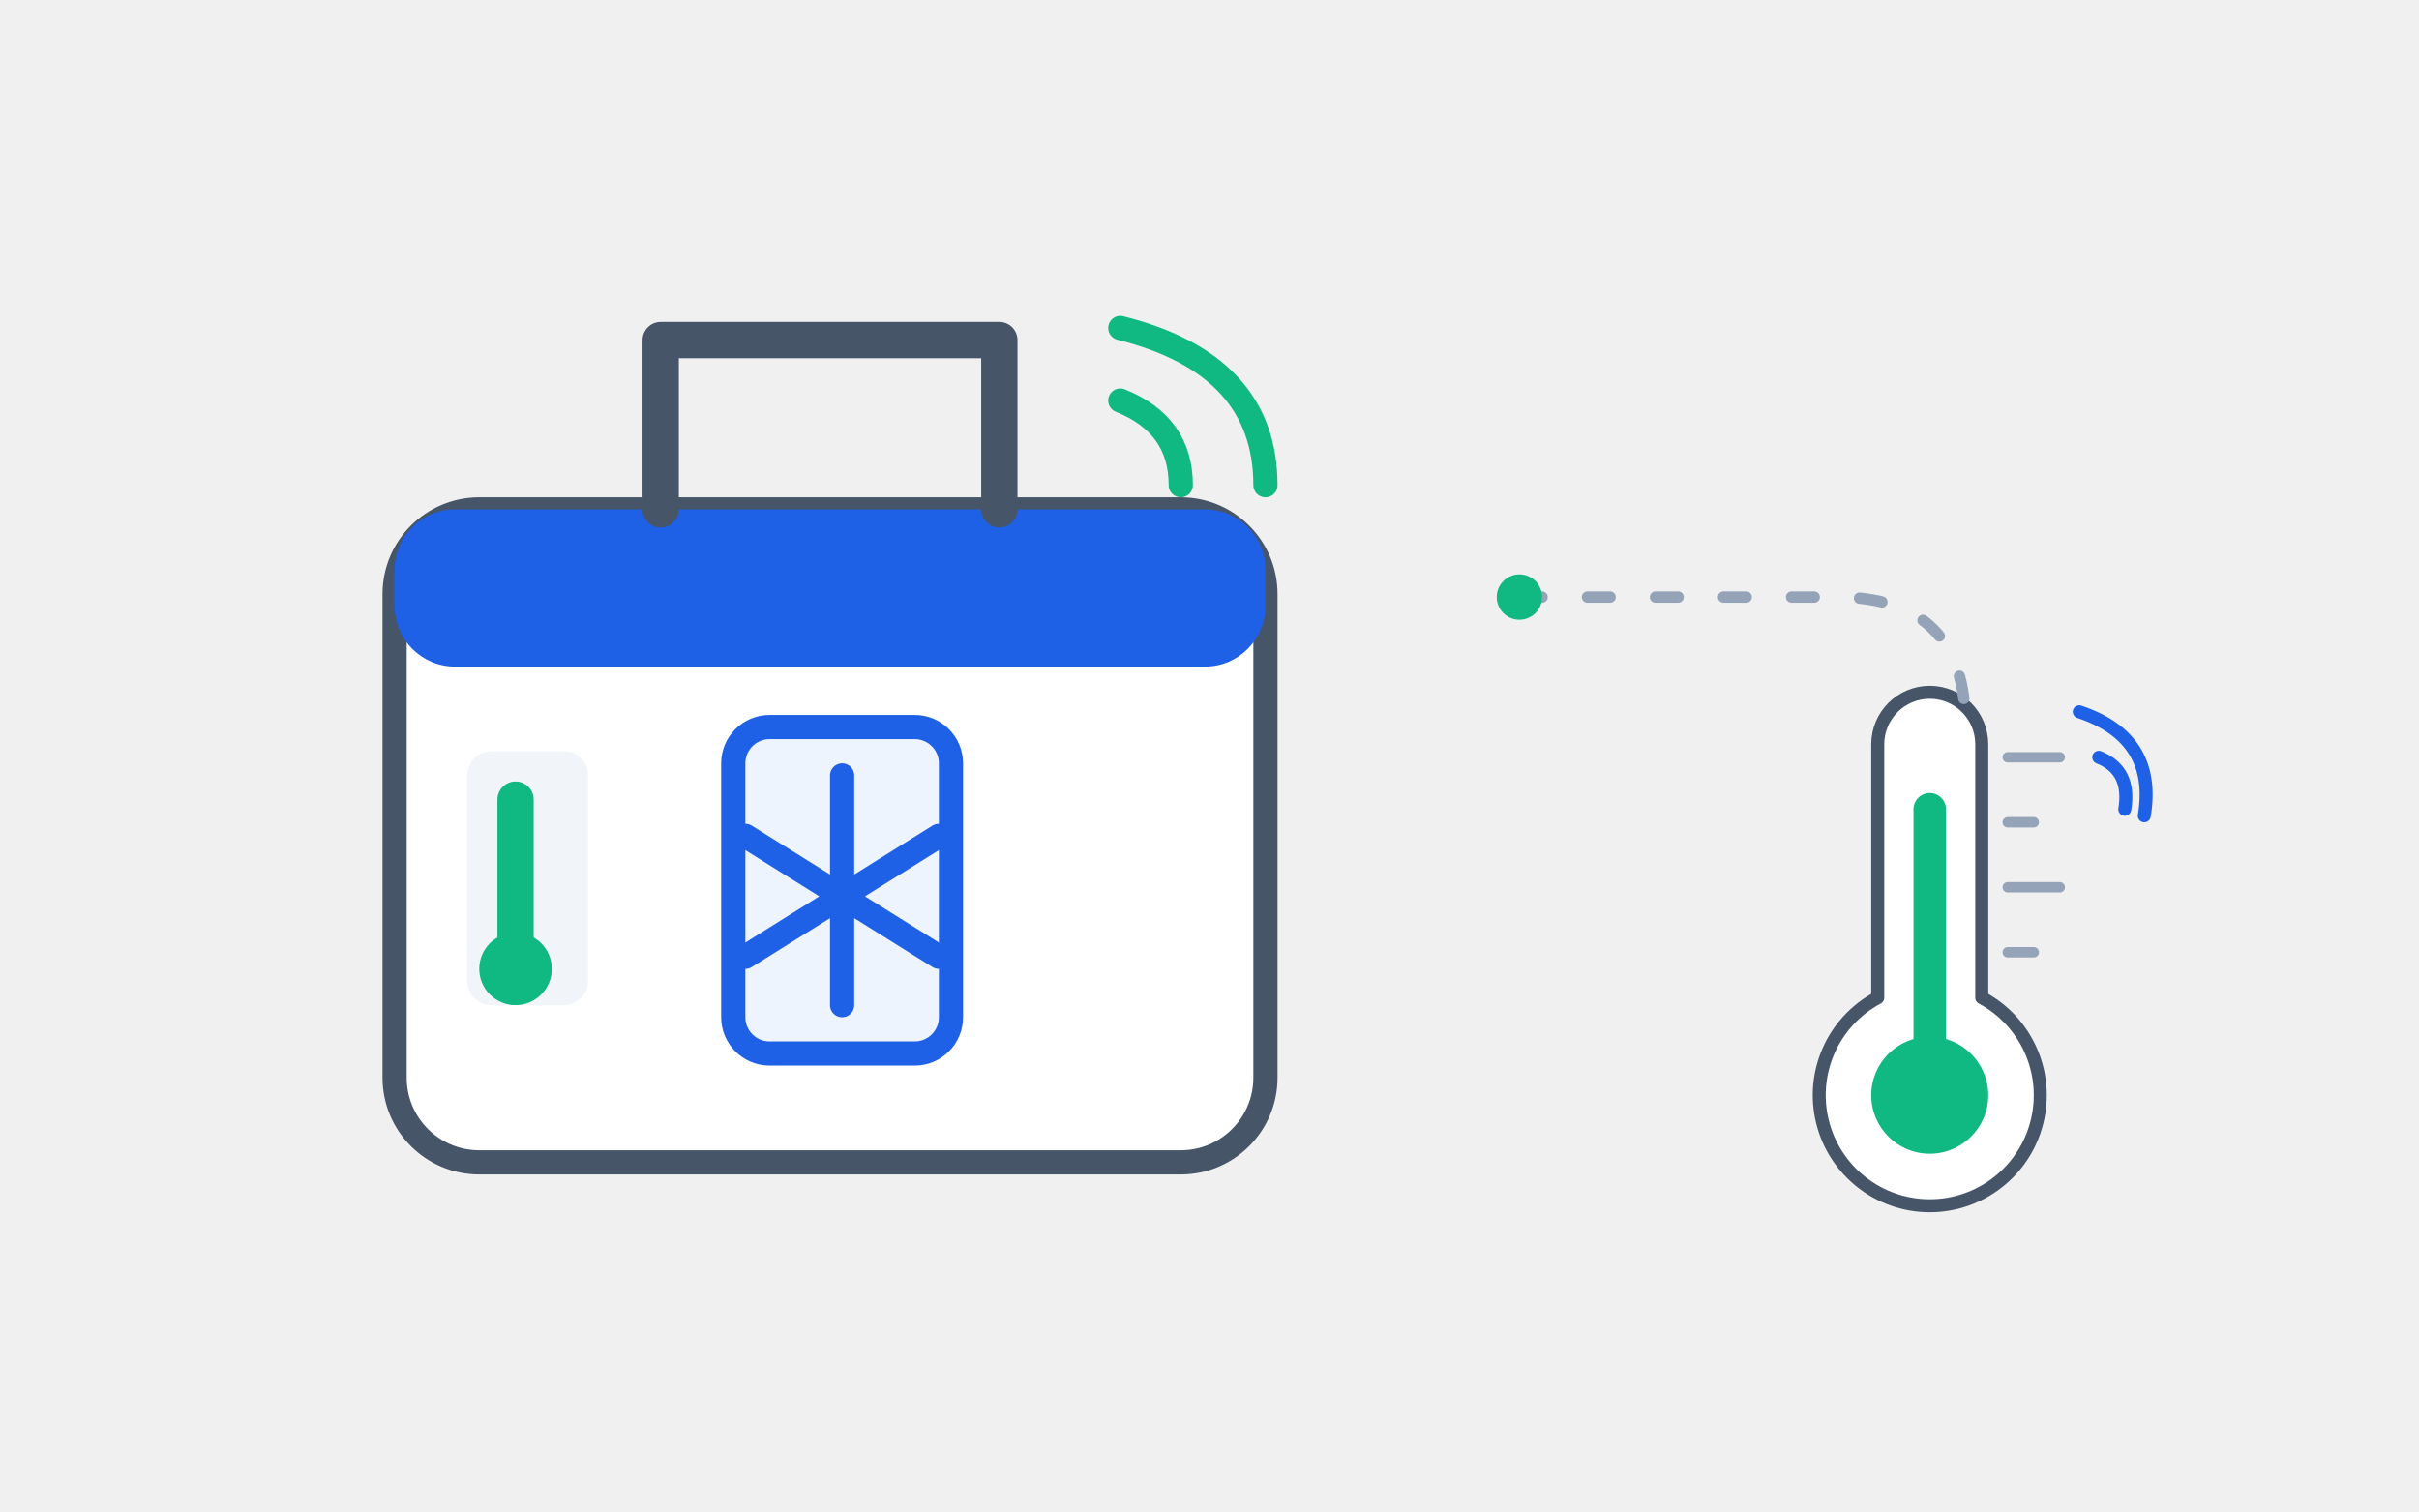
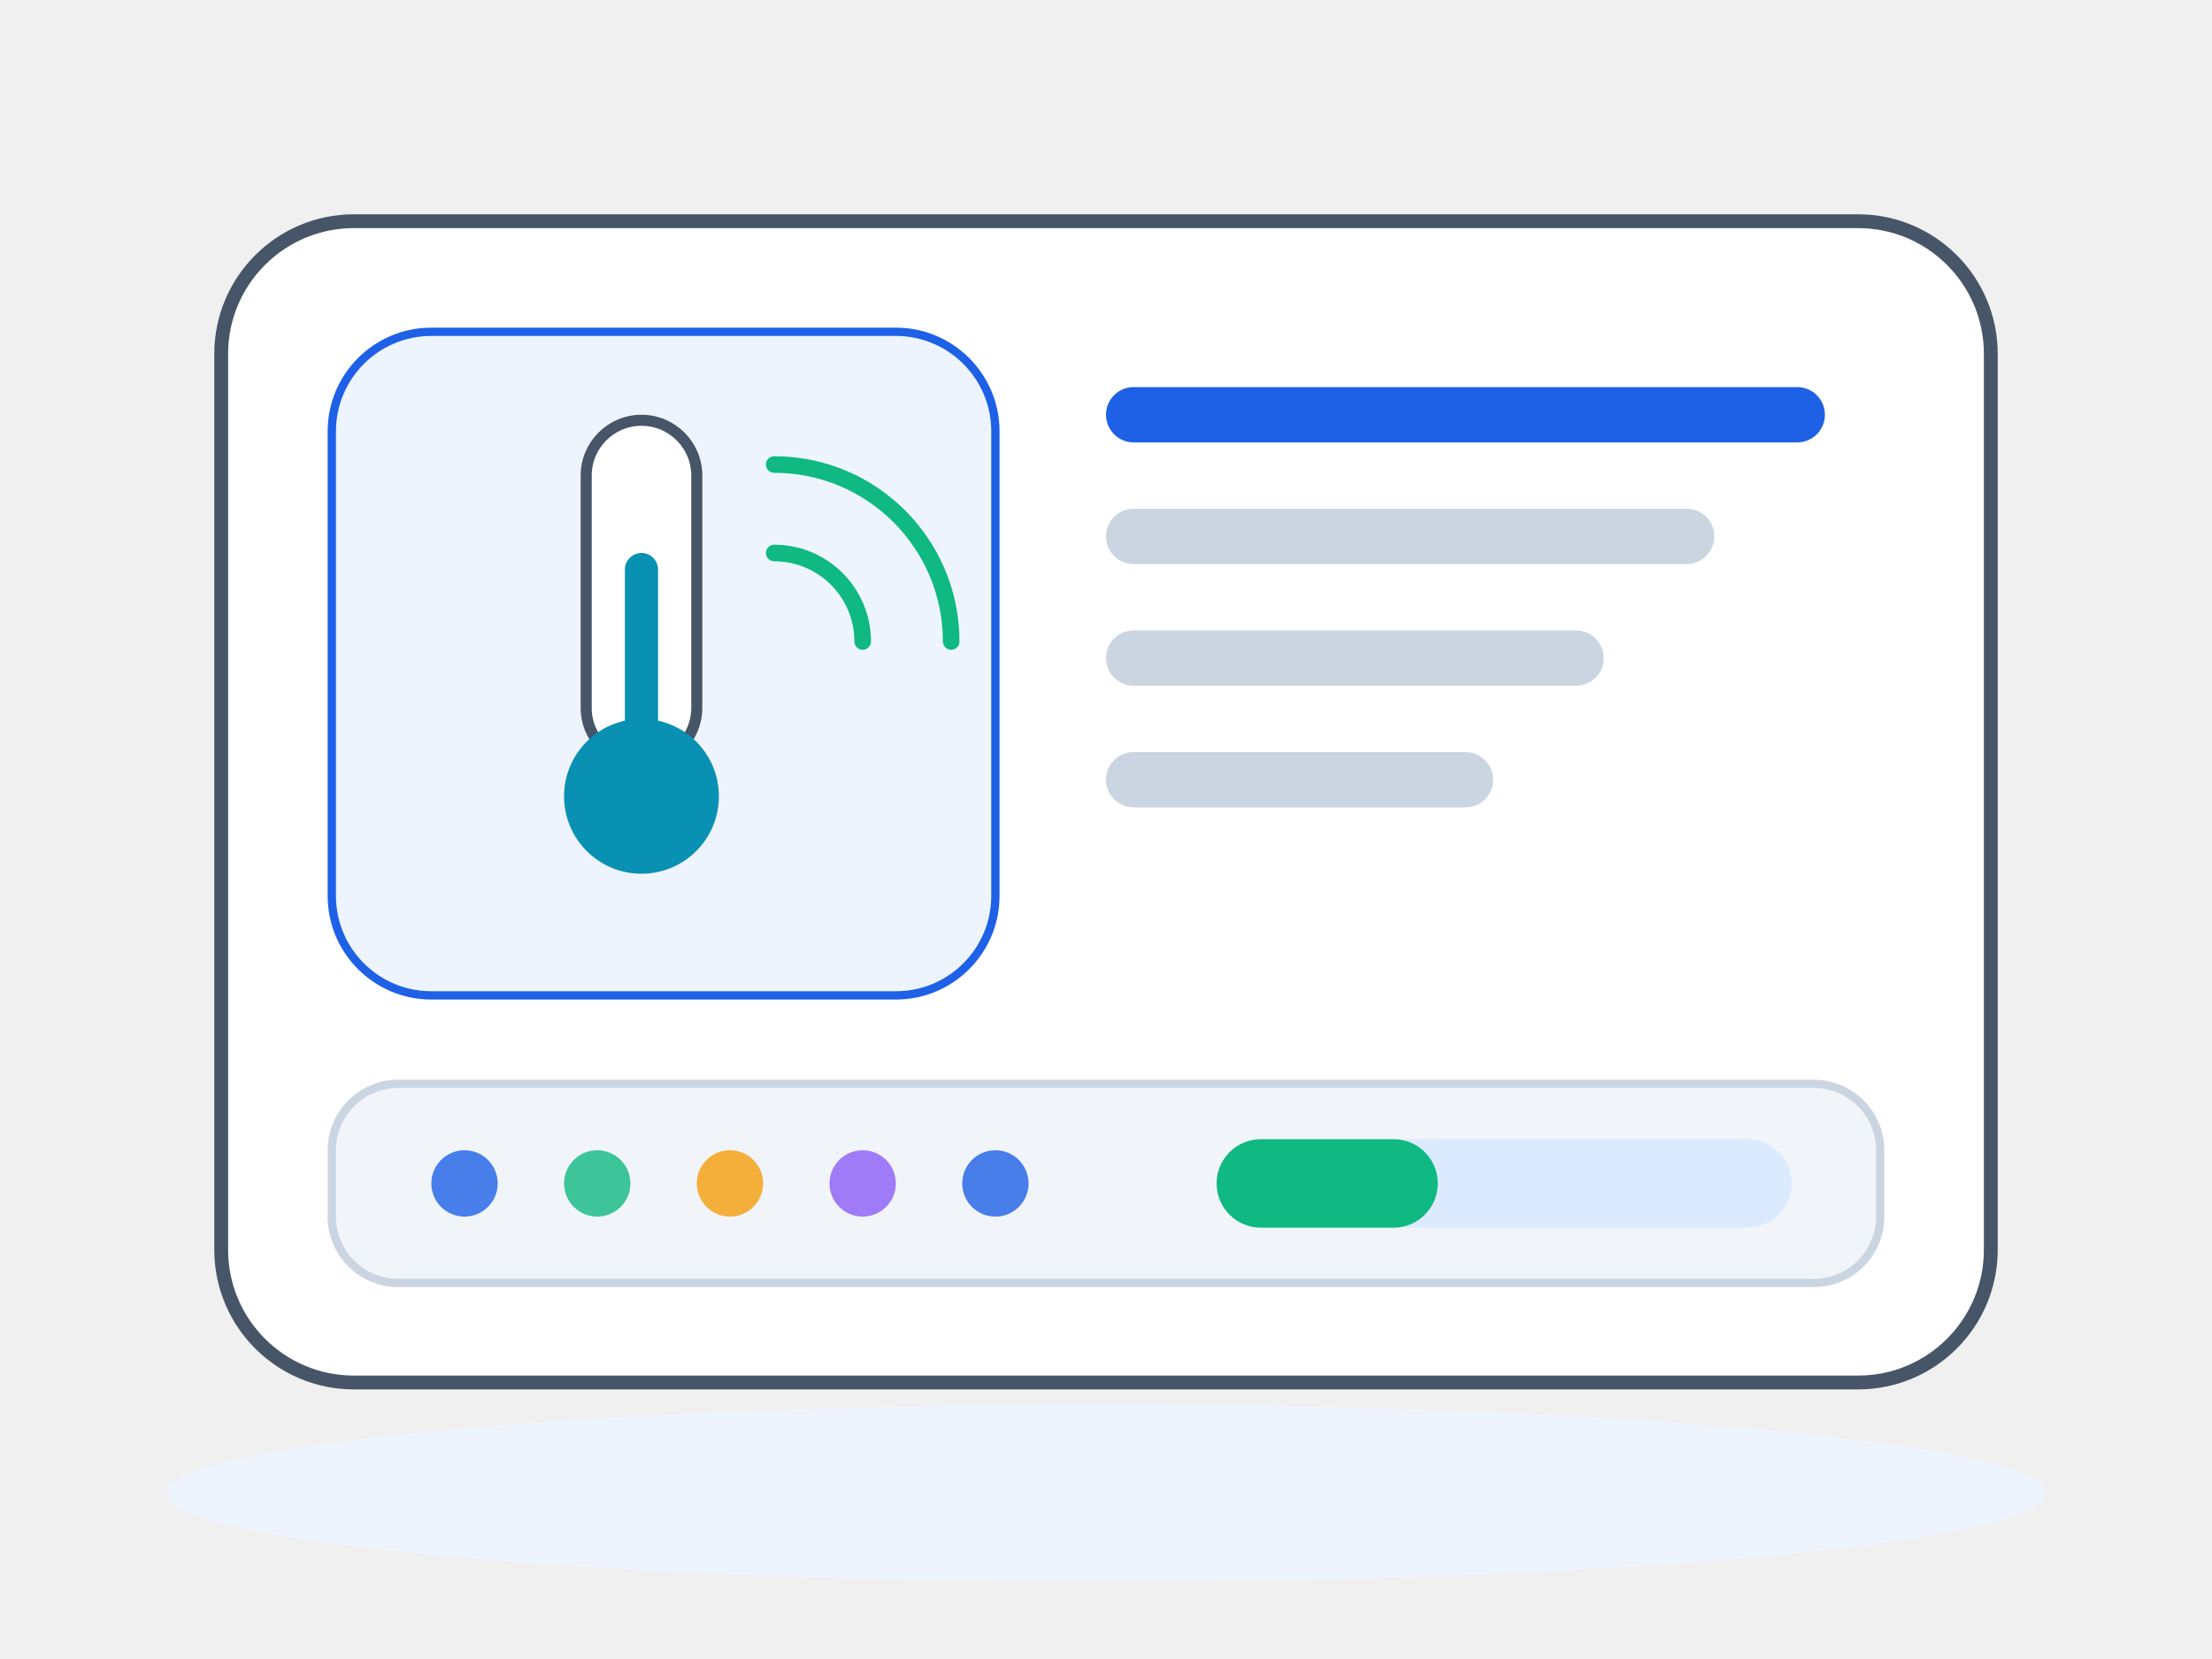
- <svg xmlns="http://www.w3.org/2000/svg" width="320" height="200" viewBox="0 0 320 200" fill="none" stroke-linecap="round" stroke-linejoin="round">
-   <g transform="translate(33 21) scale(1.6)">
-     <rect x="12" y="29" width="72" height="54" rx="7" fill="#FFFFFF" stroke="#475569" stroke-width="2" />
-     <rect x="12" y="29" width="72" height="13" rx="5" fill="#1E60E6" stroke="none" stroke-width="2" />
-     <path d="M34 29V15h28v14" fill="none" stroke="#475569" stroke-width="3" />
-     <rect x="40" y="47" width="18" height="27" rx="3" fill="#EEF4FD" stroke="#1E60E6" stroke-width="2" />
-     <path d="M49 51v19m-8-14 16 10m0-10-16 10" fill="none" stroke="#1E60E6" stroke-width="2" />
-     <rect x="18" y="49" width="10" height="21" rx="2" fill="#F1F5F9" stroke="none" stroke-width="2" />
-     <path d="M22 53L22 65" fill="none" stroke="#10B981" stroke-width="3" />
-     <circle cx="22" cy="67" r="3" fill="#10B981" stroke="none" stroke-width="2" />
-     <path d="M72 14q12 3 12 13m-12-7q5 2 5 7" fill="none" stroke="#10B981" stroke-width="2" />
+ <svg xmlns="http://www.w3.org/2000/svg" viewBox="0 0 400 300" fill="none" role="img" aria-label="sec-02-coldchain-monitor">
+   <ellipse cx="200" cy="270" rx="170" ry="16" fill="#EEF4FD" />
+   <rect x="40" y="40" width="320" height="210" rx="24" fill="#FFFFFF" stroke="#475569" stroke-width="2.5" />
+   <rect x="60" y="60" width="120" height="120" rx="18" fill="#EEF4FD" stroke="#1E60E6" stroke-width="1.5" />
+   <rect x="200" y="70" width="130" height="10" rx="5" fill="#1E60E6" />
+   <rect x="200" y="92" width="110" height="10" rx="5" fill="#CBD5E1" />
+   <rect x="200" y="114" width="90" height="10" rx="5" fill="#CBD5E1" />
+   <rect x="200" y="136" width="70" height="10" rx="5" fill="#CBD5E1" />
+   <rect x="60" y="196" width="280" height="36" rx="12" fill="#F1F5F9" stroke="#CBD5E1" stroke-width="1.5" />
+   <circle cx="84" cy="214" r="6" fill="#1E60E6" opacity=".8" />
+   <circle cx="108" cy="214" r="6" fill="#10B981" opacity=".8" />
+   <circle cx="132" cy="214" r="6" fill="#F59E0B" opacity=".8" />
+   <circle cx="156" cy="214" r="6" fill="#8B5CF6" opacity=".8" />
+   <circle cx="180" cy="214" r="6" fill="#1E60E6" opacity=".8" />
+   <rect x="220" y="206" width="104" height="16" rx="8" fill="#DBEAFE" />
+   <rect x="220" y="206" width="40" height="16" rx="8" fill="#10B981">
+     <animate attributeName="width" values="16;104;16" dur="4s" repeatCount="indefinite" />
+   </rect>
+   <g transform="translate(120 120)">
+     <rect x="-14" y="-44" width="20" height="62" rx="10" fill="#FFFFFF" stroke="#475569" stroke-width="2" />
+     <circle cx="-4" cy="24" r="14" fill="#0891B2" />
+     <rect x="-7" y="-20" width="6" height="40" rx="3" fill="#0891B2" />
+     <path d="M20 -20 a16 16 0 0 1 16 16 M20 -36 a32 32 0 0 1 32 32" stroke="#10B981" stroke-width="3" stroke-linecap="round" />
  </g>
-   <g transform="translate(214 83) scale(0.86)">
-     <path d="M40 18a8 8 0 0 1 16 0v39a17 17 0 1 1-16 0Z" fill="#FFFFFF" stroke="#475569" stroke-width="2" />
-     <path d="M48 28v36" fill="none" stroke="#10B981" stroke-width="5" />
-     <circle cx="48" cy="72" r="9" fill="#10B981" stroke="none" stroke-width="2" />
-     <path d="M60 20H68" fill="none" stroke="#94A3B8" stroke-width="1.6" />
-     <path d="M60 30H64" fill="none" stroke="#94A3B8" stroke-width="1.6" />
-     <path d="M60 40H68" fill="none" stroke="#94A3B8" stroke-width="1.6" />
-     <path d="M60 50H64" fill="none" stroke="#94A3B8" stroke-width="1.6" />
-     <path d="M71 13q12 4 10 16M74 20q5 2 4 8" fill="none" stroke="#1E60E6" stroke-width="2" />
-   </g>
-   <path d="M201 79h42q17 0 17 17" fill="none" stroke="#94A3B8" stroke-width="1.5" stroke-dasharray="3 6" />
-   <circle cx="201" cy="79" r="3" fill="#10B981" stroke="none" stroke-width="2" />
</svg>
